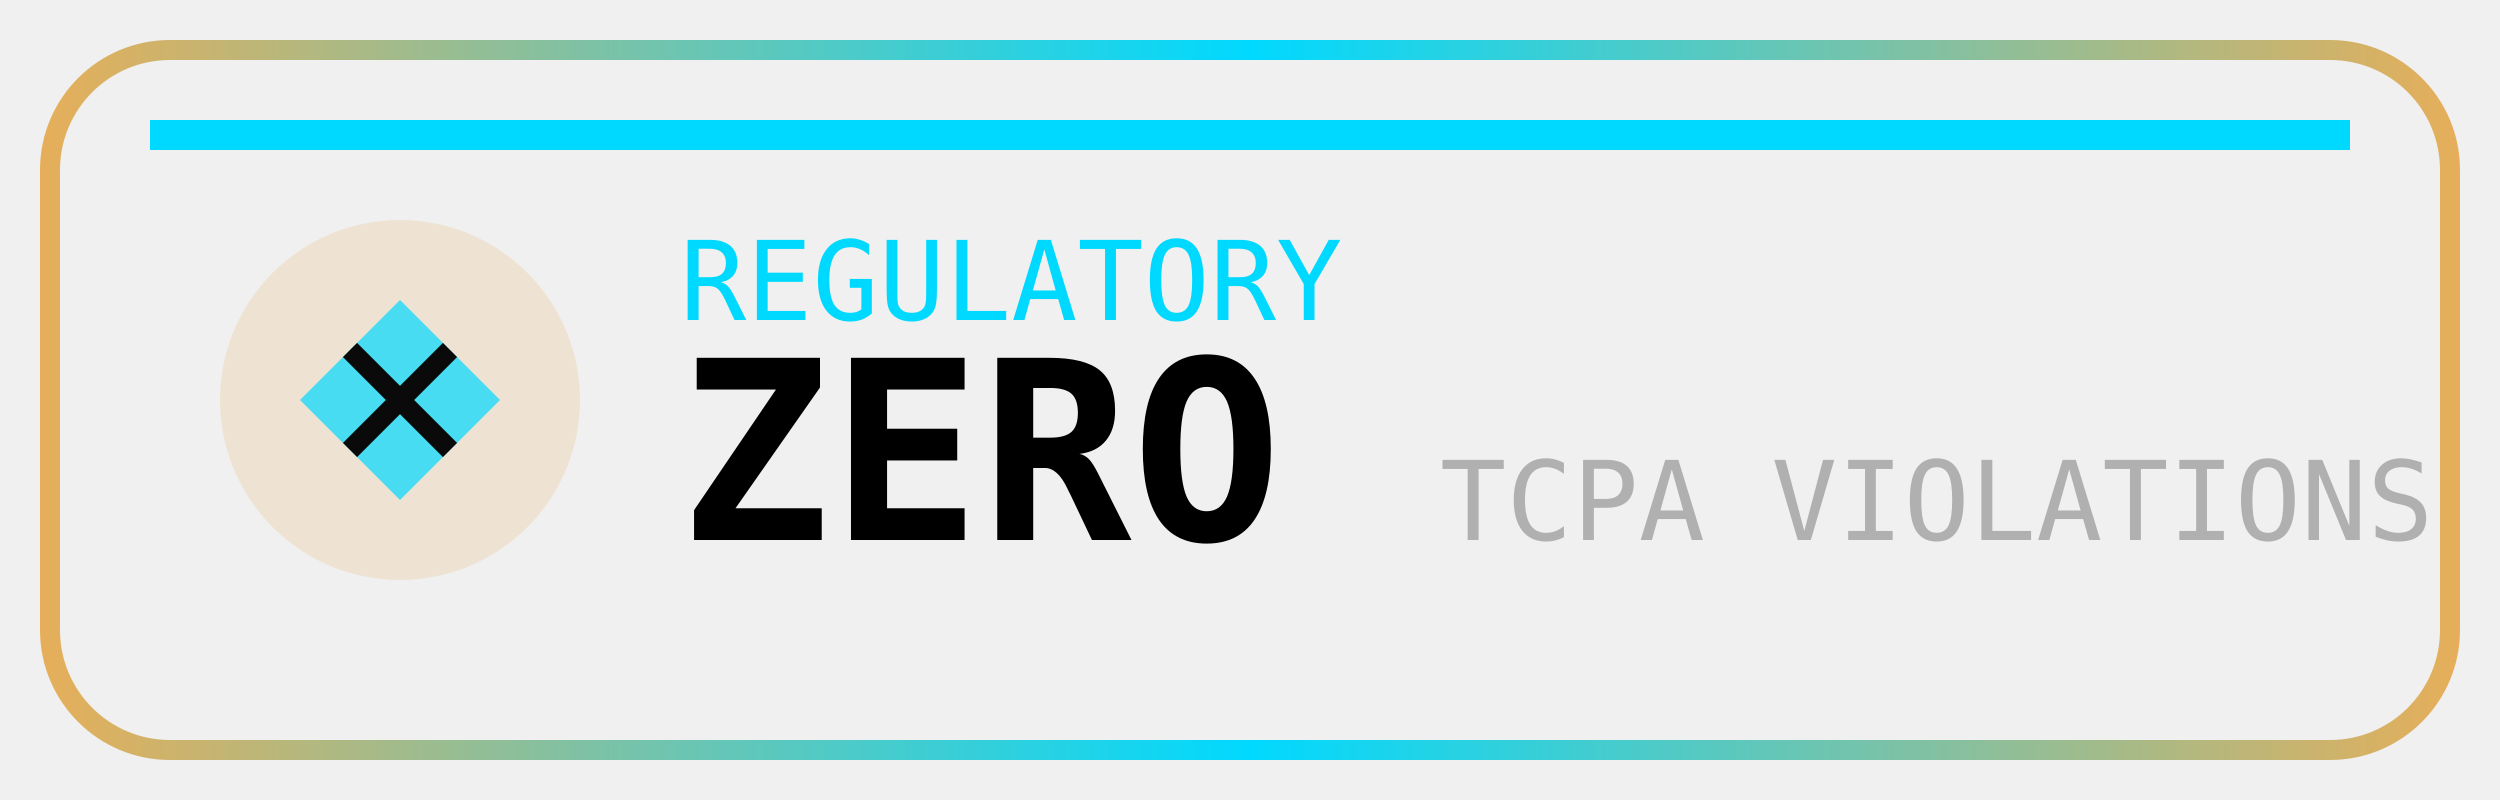
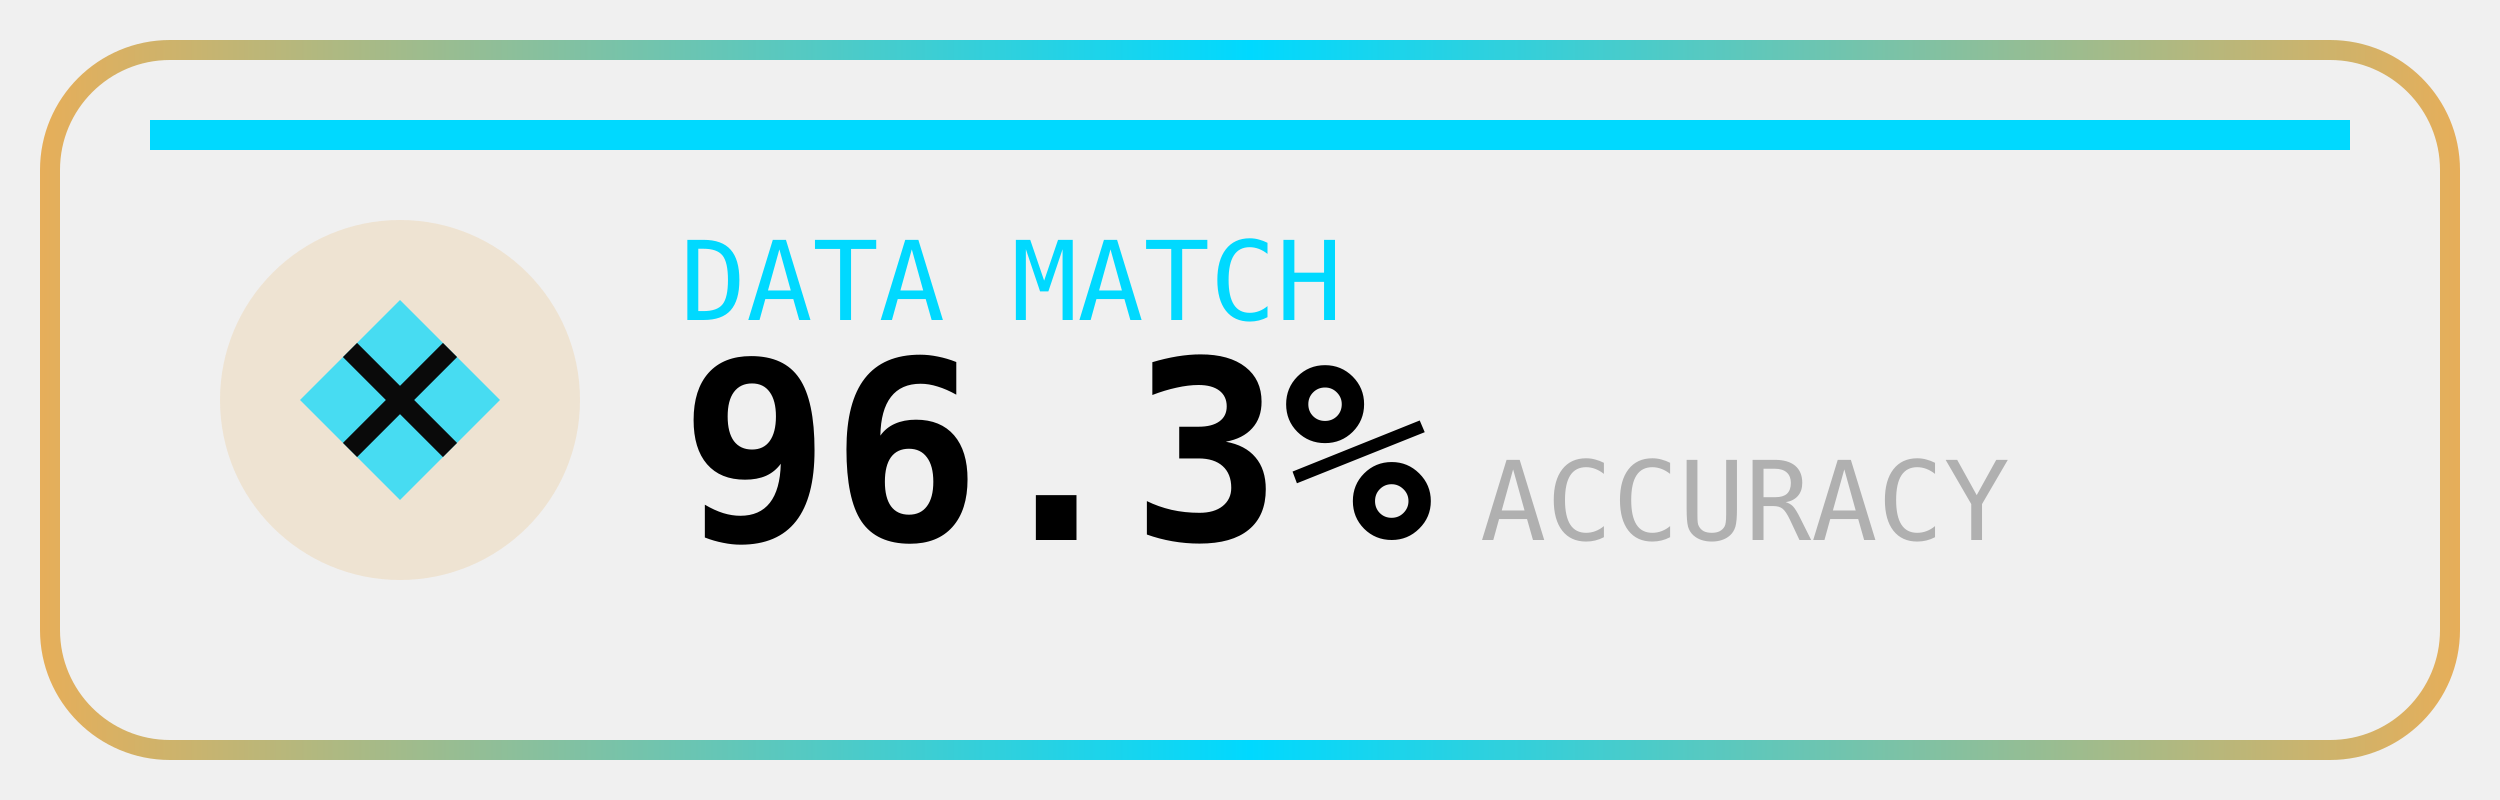
<svg xmlns="http://www.w3.org/2000/svg" width="250" height="80" viewBox="0 0 250 80" role="img" aria-labelledby="title desc">
  <defs>
    <style>
      @keyframes badge-glow {
        0%, 100% { filter: drop-shadow(0 0 6px #E7AE59); }
        50% { filter: drop-shadow(0 0 18px #00D9FF); }
      }

      @keyframes hologram-scan {
        0% { opacity: 0; transform: translateY(-100%); }
        50% { opacity: 0.5; }
        100% { opacity: 0; transform: translateY(100%); }
      }

      @keyframes counter-increment {
        0% { opacity: 0; transform: scale(0.9); }
        100% { opacity: 1; transform: scale(1); }
      }

      .badge-container {
        animation: badge-glow 3.4s ease-in-out infinite;
      }

      .hologram-line {
        animation: hologram-scan 3s linear infinite;
      }

      .badge-value {
        animation: counter-increment 1.2s ease-out;
      }

      text {
        font-family: 'Fira Code', monospace;
      }

      .badge-surface {
        fill: none;
      }

      .highlight {
        fill: #00D9FF;
      }

      .muted {
        fill: #B0B0B0;
      }

      @media (prefers-color-scheme: dark) {
        text {
          fill: #FFFFFF;
        }

        .highlight {
          fill: #00D9FF;
        }

        .muted {
          fill: #B0B0B0;
        }
      }

      @media (prefers-color-scheme: light) {
        text {
          fill: #E7AE59;
        }

        .highlight {
          fill: #0099B3;
        }

        .muted {
          fill: #7A7A86;
        }
      }
    </style>
    <linearGradient id="badge-bg" x1="0%" y1="0%" x2="100%" y2="100%">
      <stop offset="0%" stop-color="#141414" />
      <stop offset="100%" stop-color="#0A0A0A" />
    </linearGradient>
    <linearGradient id="badge-border" x1="0%" y1="0%" x2="100%" y2="0%">
      <stop offset="0%" stop-color="#E7AE59" />
      <stop offset="50%" stop-color="#00D9FF" />
      <stop offset="100%" stop-color="#E7AE59" />
    </linearGradient>
  </defs>
  <g class="badge-container">
    <rect class="badge-surface" x="5" y="5" width="240" height="70" rx="12" stroke="url(#badge-border)" stroke-width="2" />
    <rect class="hologram-line" x="15" y="12" width="220" height="3" fill="#00D9FF" />
    <g transform="translate(40, 40)">
      <circle cx="0" cy="0" r="18" fill="#E7AE59" opacity="0.2" />
      <path d="M-10 0 L0 -10 L10 0 L0 10 Z" fill="#00D9FF" opacity="0.7" />
      <path d="M-5 -5 L5 5" stroke="#0A0A0A" stroke-width="2" />
      <path d="M-5 5 L5 -5" stroke="#0A0A0A" stroke-width="2" />
    </g>
-     <text class="highlight" x="68" y="32" font-size="11">REGULATORY</text>
-     <text class="badge-value" x="68" y="54" font-size="25" font-weight="bold">ZERO</text>
-     <text class="muted" x="144" y="54" font-size="11">TCPA VIOLATIONS</text>
+     <text class="highlight" x="68" y="32" font-size="11">DATA MATCH</text>
+     <text class="badge-value" x="68" y="54" font-size="25" font-weight="bold">96.3%</text>
+     <text class="muted" x="148" y="54" font-size="11">ACCURACY</text>
  </g>
</svg>
